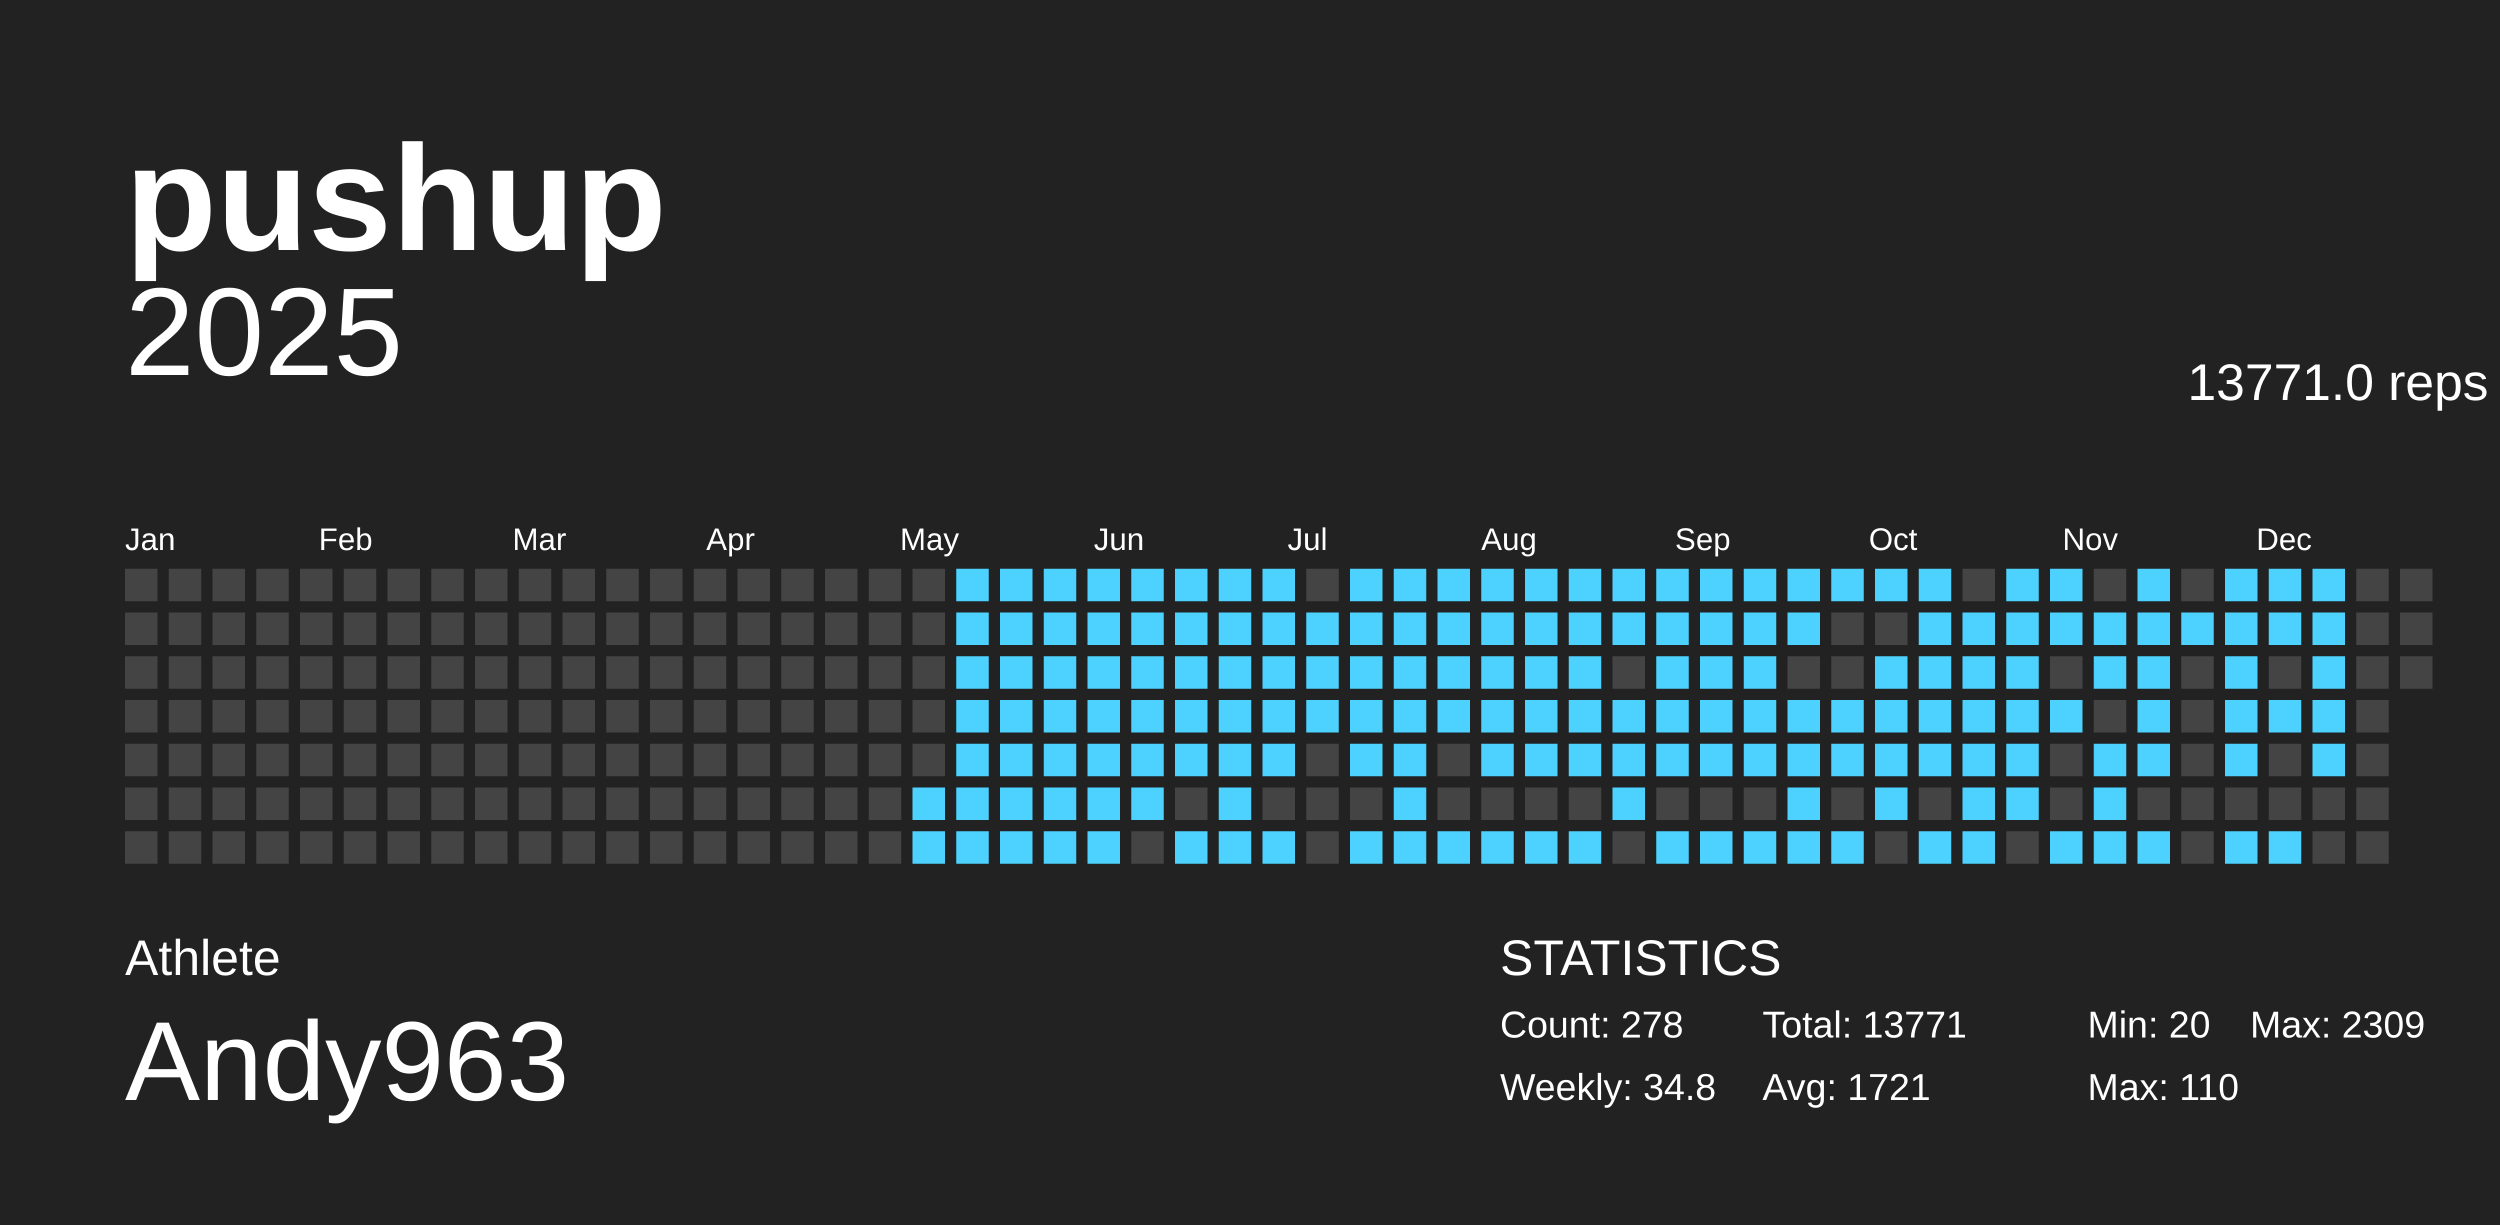
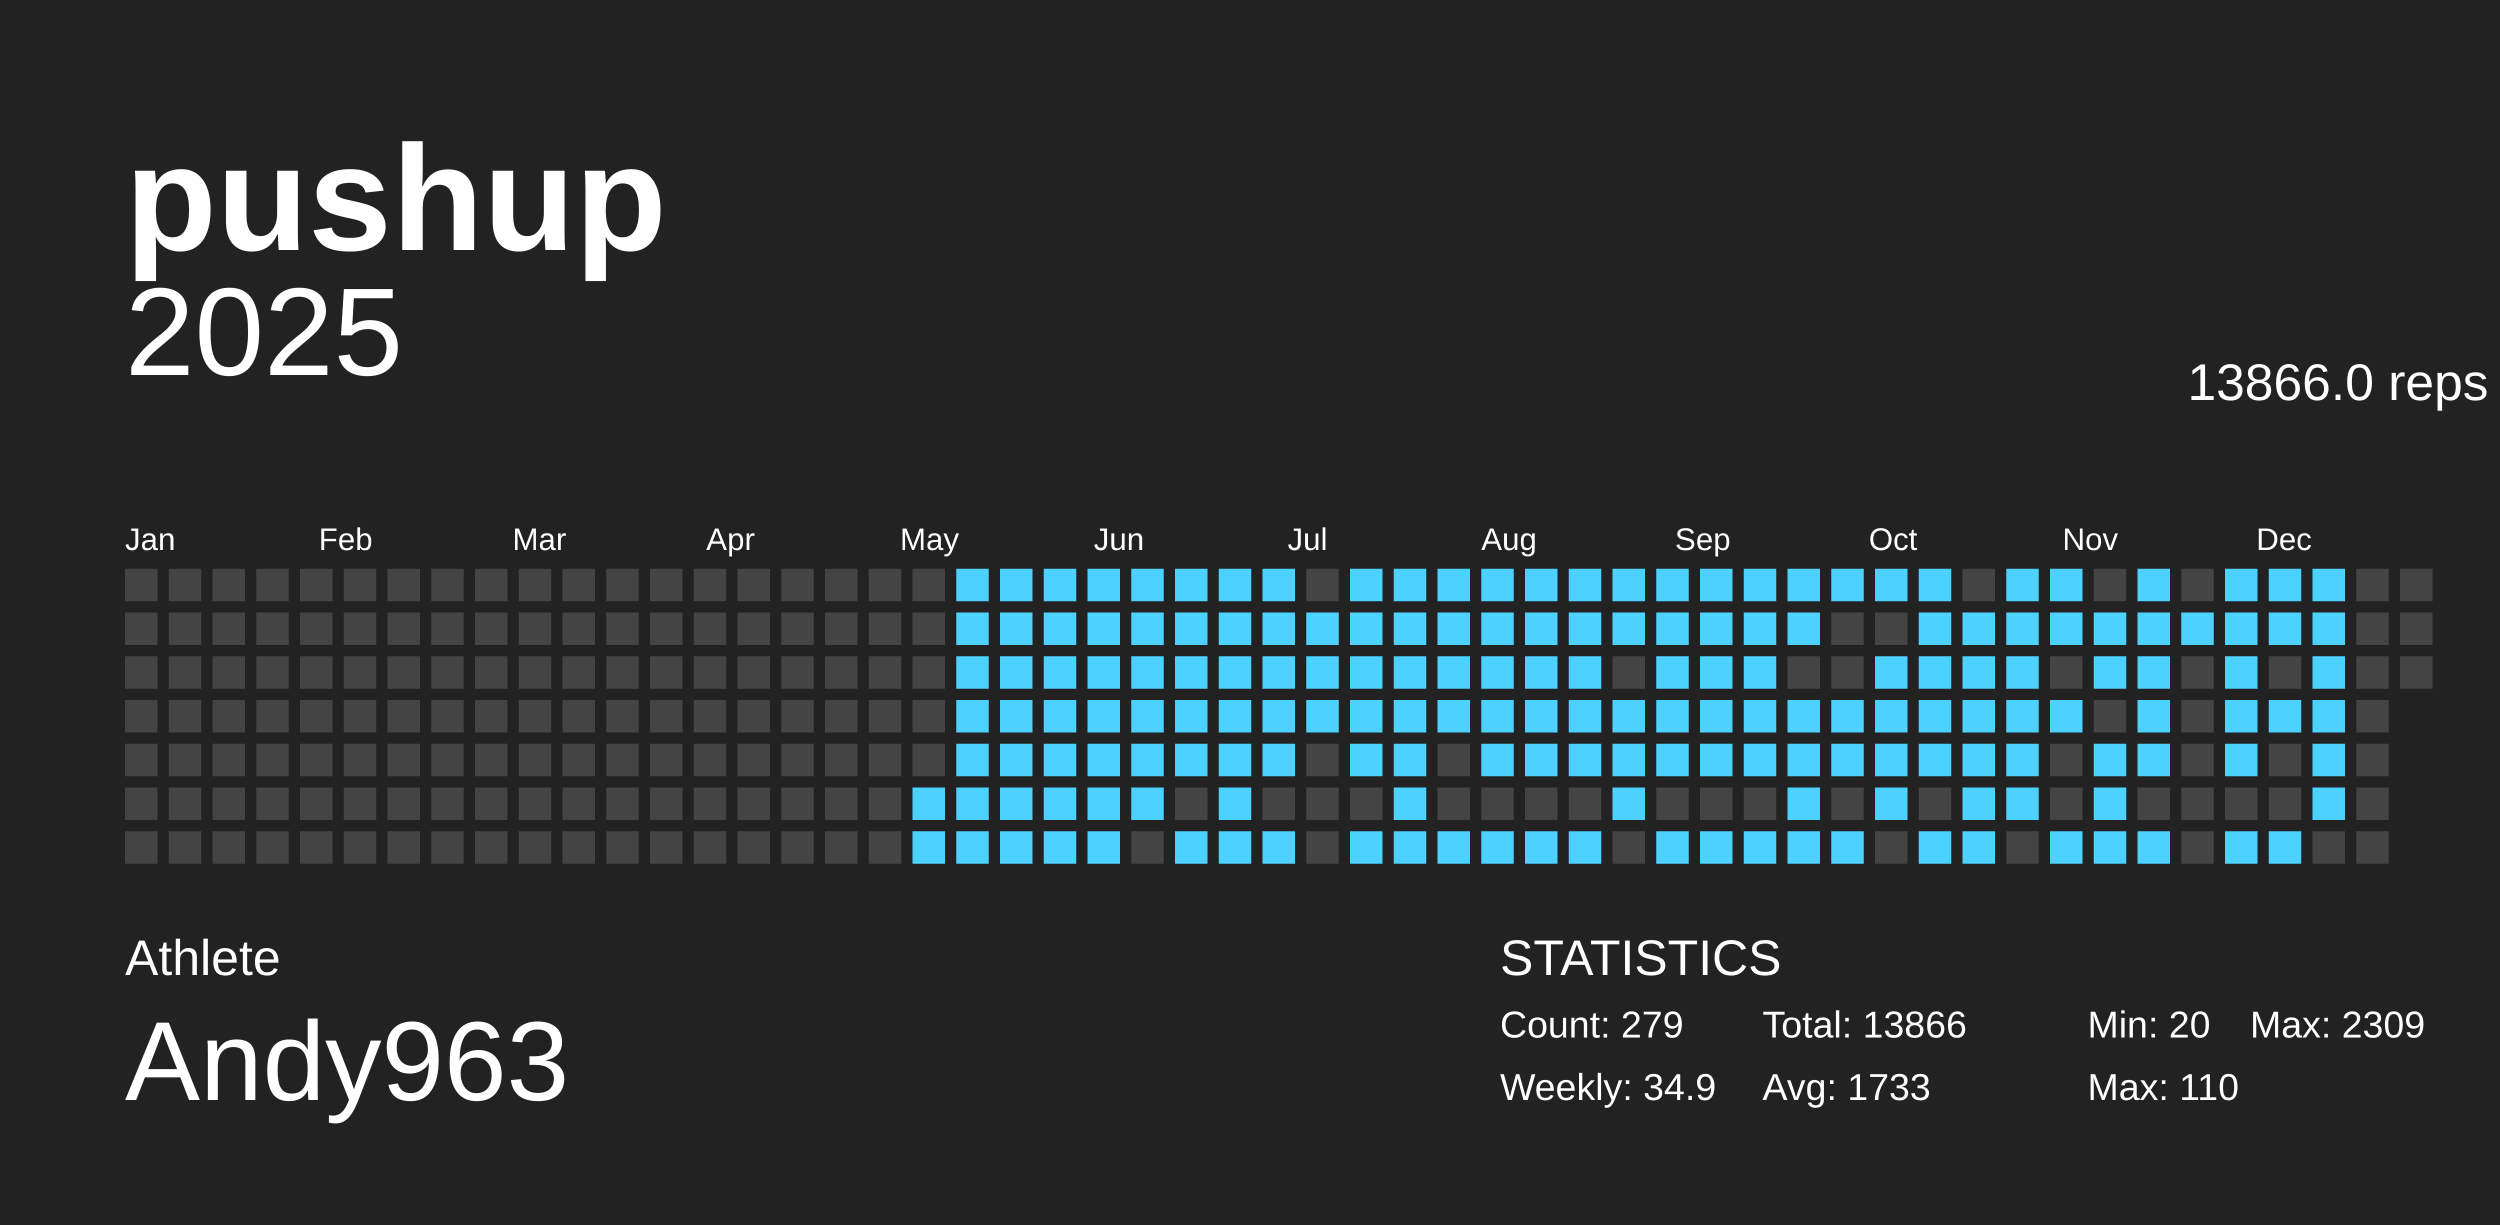
<svg xmlns="http://www.w3.org/2000/svg" baseProfile="full" height="98mm" version="1.1" viewBox="0,0,200,98" width="200mm">
  <defs />
  <g>
    <rect fill="#222222" height="98" width="200" x="0" y="0" />
    <g id="year2025">
      <text alignment-baseline="hanging" fill="#FFFFFF" style="font-size:10.0px; font-family:Arial;" x="10" y="30">2025</text>
-       <text alignment-baseline="hanging" fill="#FFFFFF" style="font-size:4.125px; font-family:Arial;" x="175" y="32">13771.0 reps</text>
+       <text alignment-baseline="hanging" fill="#FFFFFF" style="font-size:4.125px; font-family:Arial;" x="175" y="32">13866.0 reps</text>
      <text fill="#FFFFFF" style="font-size:2.5px; font-family:Arial" x="10.0" y="44">Jan</text>
      <text fill="#FFFFFF" style="font-size:2.5px; font-family:Arial" x="25.5" y="44">Feb</text>
      <text fill="#FFFFFF" style="font-size:2.5px; font-family:Arial" x="41.0" y="44">Mar</text>
      <text fill="#FFFFFF" style="font-size:2.5px; font-family:Arial" x="56.5" y="44">Apr</text>
      <text fill="#FFFFFF" style="font-size:2.5px; font-family:Arial" x="72.0" y="44">May</text>
      <text fill="#FFFFFF" style="font-size:2.5px; font-family:Arial" x="87.5" y="44">Jun</text>
      <text fill="#FFFFFF" style="font-size:2.5px; font-family:Arial" x="103.0" y="44">Jul</text>
      <text fill="#FFFFFF" style="font-size:2.5px; font-family:Arial" x="118.5" y="44">Aug</text>
      <text fill="#FFFFFF" style="font-size:2.5px; font-family:Arial" x="134.0" y="44">Sep</text>
      <text fill="#FFFFFF" style="font-size:2.5px; font-family:Arial" x="149.5" y="44">Oct</text>
      <text fill="#FFFFFF" style="font-size:2.5px; font-family:Arial" x="165.0" y="44">Nov</text>
      <text fill="#FFFFFF" style="font-size:2.5px; font-family:Arial" x="180.5" y="44">Dec</text>
      <rect fill="#444444" height="2.6" width="2.6" x="10.0" y="45.5" />
      <rect fill="#444444" height="2.6" width="2.6" x="10.0" y="49.0" />
      <rect fill="#444444" height="2.6" width="2.6" x="10.0" y="52.5" />
      <rect fill="#444444" height="2.6" width="2.6" x="10.0" y="56.0" />
      <rect fill="#444444" height="2.6" width="2.6" x="10.0" y="59.5" />
      <rect fill="#444444" height="2.6" width="2.6" x="10.0" y="63.0" />
      <rect fill="#444444" height="2.6" width="2.6" x="10.0" y="66.5" />
      <rect fill="#444444" height="2.6" width="2.6" x="13.5" y="45.5" />
      <rect fill="#444444" height="2.6" width="2.6" x="13.5" y="49.0" />
      <rect fill="#444444" height="2.6" width="2.6" x="13.5" y="52.5" />
      <rect fill="#444444" height="2.6" width="2.6" x="13.5" y="56.0" />
      <rect fill="#444444" height="2.6" width="2.6" x="13.5" y="59.5" />
      <rect fill="#444444" height="2.6" width="2.6" x="13.5" y="63.0" />
      <rect fill="#444444" height="2.6" width="2.6" x="13.5" y="66.5" />
      <rect fill="#444444" height="2.6" width="2.6" x="17.0" y="45.5" />
      <rect fill="#444444" height="2.6" width="2.6" x="17.0" y="49.0" />
      <rect fill="#444444" height="2.6" width="2.6" x="17.0" y="52.5" />
      <rect fill="#444444" height="2.6" width="2.6" x="17.0" y="56.0" />
      <rect fill="#444444" height="2.6" width="2.6" x="17.0" y="59.5" />
      <rect fill="#444444" height="2.6" width="2.6" x="17.0" y="63.0" />
      <rect fill="#444444" height="2.6" width="2.6" x="17.0" y="66.5" />
      <rect fill="#444444" height="2.6" width="2.6" x="20.5" y="45.5" />
      <rect fill="#444444" height="2.6" width="2.6" x="20.5" y="49.0" />
      <rect fill="#444444" height="2.6" width="2.6" x="20.5" y="52.5" />
      <rect fill="#444444" height="2.6" width="2.6" x="20.5" y="56.0" />
      <rect fill="#444444" height="2.6" width="2.6" x="20.5" y="59.5" />
      <rect fill="#444444" height="2.6" width="2.6" x="20.5" y="63.0" />
      <rect fill="#444444" height="2.6" width="2.6" x="20.5" y="66.5" />
      <rect fill="#444444" height="2.6" width="2.6" x="24.0" y="45.5" />
      <rect fill="#444444" height="2.6" width="2.6" x="24.0" y="49.0" />
      <rect fill="#444444" height="2.6" width="2.6" x="24.0" y="52.5" />
      <rect fill="#444444" height="2.6" width="2.6" x="24.0" y="56.0" />
      <rect fill="#444444" height="2.6" width="2.6" x="24.0" y="59.5" />
      <rect fill="#444444" height="2.6" width="2.6" x="24.0" y="63.0" />
      <rect fill="#444444" height="2.6" width="2.6" x="24.0" y="66.5" />
      <rect fill="#444444" height="2.6" width="2.6" x="27.5" y="45.5" />
      <rect fill="#444444" height="2.6" width="2.6" x="27.5" y="49.0" />
      <rect fill="#444444" height="2.6" width="2.6" x="27.5" y="52.5" />
      <rect fill="#444444" height="2.6" width="2.6" x="27.5" y="56.0" />
      <rect fill="#444444" height="2.6" width="2.6" x="27.5" y="59.5" />
      <rect fill="#444444" height="2.6" width="2.6" x="27.5" y="63.0" />
      <rect fill="#444444" height="2.6" width="2.6" x="27.5" y="66.5" />
      <rect fill="#444444" height="2.6" width="2.6" x="31.0" y="45.5" />
      <rect fill="#444444" height="2.6" width="2.6" x="31.0" y="49.0" />
      <rect fill="#444444" height="2.6" width="2.6" x="31.0" y="52.5" />
      <rect fill="#444444" height="2.6" width="2.6" x="31.0" y="56.0" />
      <rect fill="#444444" height="2.6" width="2.6" x="31.0" y="59.5" />
      <rect fill="#444444" height="2.6" width="2.6" x="31.0" y="63.0" />
      <rect fill="#444444" height="2.6" width="2.6" x="31.0" y="66.5" />
      <rect fill="#444444" height="2.6" width="2.6" x="34.5" y="45.5" />
      <rect fill="#444444" height="2.6" width="2.6" x="34.5" y="49.0" />
      <rect fill="#444444" height="2.6" width="2.6" x="34.5" y="52.5" />
      <rect fill="#444444" height="2.6" width="2.6" x="34.5" y="56.0" />
      <rect fill="#444444" height="2.6" width="2.6" x="34.5" y="59.5" />
      <rect fill="#444444" height="2.6" width="2.6" x="34.5" y="63.0" />
      <rect fill="#444444" height="2.6" width="2.6" x="34.5" y="66.5" />
      <rect fill="#444444" height="2.6" width="2.6" x="38.0" y="45.5" />
      <rect fill="#444444" height="2.6" width="2.6" x="38.0" y="49.0" />
      <rect fill="#444444" height="2.6" width="2.6" x="38.0" y="52.5" />
      <rect fill="#444444" height="2.6" width="2.6" x="38.0" y="56.0" />
      <rect fill="#444444" height="2.6" width="2.6" x="38.0" y="59.5" />
      <rect fill="#444444" height="2.6" width="2.6" x="38.0" y="63.0" />
      <rect fill="#444444" height="2.6" width="2.6" x="38.0" y="66.5" />
      <rect fill="#444444" height="2.6" width="2.6" x="41.5" y="45.5" />
      <rect fill="#444444" height="2.6" width="2.6" x="41.5" y="49.0" />
      <rect fill="#444444" height="2.6" width="2.6" x="41.5" y="52.5" />
      <rect fill="#444444" height="2.6" width="2.6" x="41.5" y="56.0" />
      <rect fill="#444444" height="2.6" width="2.6" x="41.5" y="59.5" />
      <rect fill="#444444" height="2.6" width="2.6" x="41.5" y="63.0" />
      <rect fill="#444444" height="2.6" width="2.6" x="41.5" y="66.5" />
      <rect fill="#444444" height="2.6" width="2.6" x="45.0" y="45.5" />
      <rect fill="#444444" height="2.6" width="2.6" x="45.0" y="49.0" />
      <rect fill="#444444" height="2.6" width="2.6" x="45.0" y="52.5" />
      <rect fill="#444444" height="2.6" width="2.6" x="45.0" y="56.0" />
      <rect fill="#444444" height="2.6" width="2.6" x="45.0" y="59.5" />
      <rect fill="#444444" height="2.6" width="2.6" x="45.0" y="63.0" />
      <rect fill="#444444" height="2.6" width="2.6" x="45.0" y="66.5" />
      <rect fill="#444444" height="2.6" width="2.6" x="48.5" y="45.5" />
      <rect fill="#444444" height="2.6" width="2.6" x="48.5" y="49.0" />
      <rect fill="#444444" height="2.6" width="2.6" x="48.5" y="52.5" />
      <rect fill="#444444" height="2.6" width="2.6" x="48.5" y="56.0" />
      <rect fill="#444444" height="2.6" width="2.6" x="48.5" y="59.5" />
      <rect fill="#444444" height="2.6" width="2.6" x="48.5" y="63.0" />
      <rect fill="#444444" height="2.6" width="2.6" x="48.5" y="66.5" />
      <rect fill="#444444" height="2.6" width="2.6" x="52.0" y="45.5" />
      <rect fill="#444444" height="2.6" width="2.6" x="52.0" y="49.0" />
      <rect fill="#444444" height="2.6" width="2.6" x="52.0" y="52.5" />
      <rect fill="#444444" height="2.6" width="2.6" x="52.0" y="56.0" />
      <rect fill="#444444" height="2.6" width="2.6" x="52.0" y="59.5" />
      <rect fill="#444444" height="2.6" width="2.6" x="52.0" y="63.0" />
      <rect fill="#444444" height="2.6" width="2.6" x="52.0" y="66.5" />
      <rect fill="#444444" height="2.6" width="2.6" x="55.5" y="45.5" />
      <rect fill="#444444" height="2.6" width="2.6" x="55.5" y="49.0" />
      <rect fill="#444444" height="2.6" width="2.6" x="55.5" y="52.5" />
      <rect fill="#444444" height="2.6" width="2.6" x="55.5" y="56.0" />
      <rect fill="#444444" height="2.6" width="2.6" x="55.5" y="59.5" />
      <rect fill="#444444" height="2.6" width="2.6" x="55.5" y="63.0" />
      <rect fill="#444444" height="2.6" width="2.6" x="55.5" y="66.5" />
      <rect fill="#444444" height="2.6" width="2.6" x="59.0" y="45.5" />
      <rect fill="#444444" height="2.6" width="2.6" x="59.0" y="49.0" />
      <rect fill="#444444" height="2.6" width="2.6" x="59.0" y="52.5" />
      <rect fill="#444444" height="2.6" width="2.6" x="59.0" y="56.0" />
      <rect fill="#444444" height="2.6" width="2.6" x="59.0" y="59.5" />
      <rect fill="#444444" height="2.6" width="2.6" x="59.0" y="63.0" />
      <rect fill="#444444" height="2.6" width="2.6" x="59.0" y="66.5" />
      <rect fill="#444444" height="2.6" width="2.6" x="62.5" y="45.5" />
      <rect fill="#444444" height="2.6" width="2.6" x="62.5" y="49.0" />
      <rect fill="#444444" height="2.6" width="2.6" x="62.5" y="52.5" />
      <rect fill="#444444" height="2.6" width="2.6" x="62.5" y="56.0" />
      <rect fill="#444444" height="2.6" width="2.6" x="62.5" y="59.5" />
      <rect fill="#444444" height="2.6" width="2.6" x="62.5" y="63.0" />
      <rect fill="#444444" height="2.6" width="2.6" x="62.5" y="66.5" />
      <rect fill="#444444" height="2.6" width="2.6" x="66.0" y="45.5" />
      <rect fill="#444444" height="2.6" width="2.6" x="66.0" y="49.0" />
      <rect fill="#444444" height="2.6" width="2.6" x="66.0" y="52.5" />
      <rect fill="#444444" height="2.6" width="2.6" x="66.0" y="56.0" />
      <rect fill="#444444" height="2.6" width="2.6" x="66.0" y="59.5" />
      <rect fill="#444444" height="2.6" width="2.6" x="66.0" y="63.0" />
      <rect fill="#444444" height="2.6" width="2.6" x="66.0" y="66.5" />
      <rect fill="#444444" height="2.6" width="2.6" x="69.5" y="45.5" />
      <rect fill="#444444" height="2.6" width="2.6" x="69.5" y="49.0" />
      <rect fill="#444444" height="2.6" width="2.6" x="69.5" y="52.5" />
      <rect fill="#444444" height="2.6" width="2.6" x="69.5" y="56.0" />
      <rect fill="#444444" height="2.6" width="2.6" x="69.5" y="59.5" />
      <rect fill="#444444" height="2.6" width="2.6" x="69.5" y="63.0" />
      <rect fill="#444444" height="2.6" width="2.6" x="69.5" y="66.5" />
      <rect fill="#444444" height="2.6" width="2.6" x="73.0" y="45.5" />
      <rect fill="#444444" height="2.6" width="2.6" x="73.0" y="49.0" />
      <rect fill="#444444" height="2.6" width="2.6" x="73.0" y="52.5" />
      <rect fill="#444444" height="2.6" width="2.6" x="73.0" y="56.0" />
      <rect fill="#444444" height="2.6" width="2.6" x="73.0" y="59.5" />
      <rect fill="#4dd2ff" height="2.6" width="2.6" x="73.0" y="63.0" />
      <rect fill="#4dd2ff" height="2.6" width="2.6" x="73.0" y="66.5" />
      <rect fill="#4dd2ff" height="2.6" width="2.6" x="76.5" y="45.5" />
      <rect fill="#4dd2ff" height="2.6" width="2.6" x="76.5" y="49.0" />
      <rect fill="#4dd2ff" height="2.6" width="2.6" x="76.5" y="52.5" />
      <rect fill="#4dd2ff" height="2.6" width="2.6" x="76.5" y="56.0" />
      <rect fill="#4dd2ff" height="2.6" width="2.6" x="76.5" y="59.5" />
      <rect fill="#4dd2ff" height="2.6" width="2.6" x="76.5" y="63.0" />
      <rect fill="#4dd2ff" height="2.6" width="2.6" x="76.5" y="66.5" />
      <rect fill="#4dd2ff" height="2.6" width="2.6" x="80.0" y="45.5" />
      <rect fill="#4dd2ff" height="2.6" width="2.6" x="80.0" y="49.0" />
      <rect fill="#4dd2ff" height="2.6" width="2.6" x="80.0" y="52.5" />
      <rect fill="#4dd2ff" height="2.6" width="2.6" x="80.0" y="56.0" />
      <rect fill="#4dd2ff" height="2.6" width="2.6" x="80.0" y="59.5" />
      <rect fill="#4dd2ff" height="2.6" width="2.6" x="80.0" y="63.0" />
      <rect fill="#4dd2ff" height="2.6" width="2.6" x="80.0" y="66.5" />
      <rect fill="#4dd2ff" height="2.6" width="2.6" x="83.5" y="45.5" />
      <rect fill="#4dd2ff" height="2.6" width="2.6" x="83.5" y="49.0" />
      <rect fill="#4dd2ff" height="2.6" width="2.6" x="83.5" y="52.5" />
      <rect fill="#4dd2ff" height="2.6" width="2.6" x="83.5" y="56.0" />
      <rect fill="#4dd2ff" height="2.6" width="2.6" x="83.5" y="59.5" />
      <rect fill="#4dd2ff" height="2.6" width="2.6" x="83.5" y="63.0" />
      <rect fill="#4dd2ff" height="2.6" width="2.6" x="83.5" y="66.5" />
      <rect fill="#4dd2ff" height="2.6" width="2.6" x="87.0" y="45.5" />
      <rect fill="#4dd2ff" height="2.6" width="2.6" x="87.0" y="49.0" />
      <rect fill="#4dd2ff" height="2.6" width="2.6" x="87.0" y="52.5" />
      <rect fill="#4dd2ff" height="2.6" width="2.6" x="87.0" y="56.0" />
      <rect fill="#4dd2ff" height="2.6" width="2.6" x="87.0" y="59.5" />
      <rect fill="#4dd2ff" height="2.6" width="2.6" x="87.0" y="63.0" />
      <rect fill="#4dd2ff" height="2.6" width="2.6" x="87.0" y="66.5" />
      <rect fill="#4dd2ff" height="2.6" width="2.6" x="90.5" y="45.5" />
      <rect fill="#4dd2ff" height="2.6" width="2.6" x="90.5" y="49.0" />
      <rect fill="#4dd2ff" height="2.6" width="2.6" x="90.5" y="52.5" />
      <rect fill="#4dd2ff" height="2.6" width="2.6" x="90.5" y="56.0" />
      <rect fill="#4dd2ff" height="2.6" width="2.6" x="90.5" y="59.5" />
      <rect fill="#4dd2ff" height="2.6" width="2.6" x="90.5" y="63.0" />
      <rect fill="#444444" height="2.6" width="2.6" x="90.5" y="66.5" />
      <rect fill="#4dd2ff" height="2.6" width="2.6" x="94.0" y="45.5" />
      <rect fill="#4dd2ff" height="2.6" width="2.6" x="94.0" y="49.0" />
      <rect fill="#4dd2ff" height="2.6" width="2.6" x="94.0" y="52.5" />
      <rect fill="#4dd2ff" height="2.6" width="2.6" x="94.0" y="56.0" />
      <rect fill="#4dd2ff" height="2.6" width="2.6" x="94.0" y="59.5" />
      <rect fill="#444444" height="2.6" width="2.6" x="94.0" y="63.0" />
      <rect fill="#4dd2ff" height="2.6" width="2.6" x="94.0" y="66.5" />
      <rect fill="#4dd2ff" height="2.6" width="2.6" x="97.5" y="45.5" />
      <rect fill="#4dd2ff" height="2.6" width="2.6" x="97.5" y="49.0" />
      <rect fill="#4dd2ff" height="2.6" width="2.6" x="97.5" y="52.5" />
      <rect fill="#4dd2ff" height="2.6" width="2.6" x="97.5" y="56.0" />
      <rect fill="#4dd2ff" height="2.6" width="2.6" x="97.5" y="59.5" />
      <rect fill="#4dd2ff" height="2.6" width="2.6" x="97.5" y="63.0" />
      <rect fill="#4dd2ff" height="2.6" width="2.6" x="97.5" y="66.5" />
      <rect fill="#4dd2ff" height="2.6" width="2.6" x="101.0" y="45.5" />
      <rect fill="#4dd2ff" height="2.6" width="2.6" x="101.0" y="49.0" />
      <rect fill="#4dd2ff" height="2.6" width="2.6" x="101.0" y="52.5" />
      <rect fill="#4dd2ff" height="2.6" width="2.6" x="101.0" y="56.0" />
      <rect fill="#4dd2ff" height="2.6" width="2.6" x="101.0" y="59.5" />
      <rect fill="#444444" height="2.6" width="2.6" x="101.0" y="63.0" />
      <rect fill="#4dd2ff" height="2.6" width="2.6" x="101.0" y="66.5" />
      <rect fill="#444444" height="2.6" width="2.6" x="104.5" y="45.5" />
      <rect fill="#4dd2ff" height="2.6" width="2.6" x="104.5" y="49.0" />
      <rect fill="#4dd2ff" height="2.6" width="2.6" x="104.5" y="52.5" />
      <rect fill="#4dd2ff" height="2.6" width="2.6" x="104.5" y="56.0" />
      <rect fill="#444444" height="2.6" width="2.6" x="104.5" y="59.5" />
      <rect fill="#444444" height="2.6" width="2.6" x="104.5" y="63.0" />
      <rect fill="#444444" height="2.6" width="2.6" x="104.5" y="66.5" />
      <rect fill="#4dd2ff" height="2.6" width="2.6" x="108.0" y="45.5" />
      <rect fill="#4dd2ff" height="2.6" width="2.6" x="108.0" y="49.0" />
      <rect fill="#4dd2ff" height="2.6" width="2.6" x="108.0" y="52.5" />
      <rect fill="#4dd2ff" height="2.6" width="2.6" x="108.0" y="56.0" />
      <rect fill="#4dd2ff" height="2.6" width="2.6" x="108.0" y="59.5" />
      <rect fill="#444444" height="2.6" width="2.6" x="108.0" y="63.0" />
      <rect fill="#4dd2ff" height="2.6" width="2.6" x="108.0" y="66.5" />
      <rect fill="#4dd2ff" height="2.6" width="2.6" x="111.5" y="45.5" />
      <rect fill="#4dd2ff" height="2.6" width="2.6" x="111.5" y="49.0" />
      <rect fill="#4dd2ff" height="2.6" width="2.6" x="111.5" y="52.5" />
      <rect fill="#4dd2ff" height="2.6" width="2.6" x="111.5" y="56.0" />
      <rect fill="#4dd2ff" height="2.6" width="2.6" x="111.5" y="59.5" />
      <rect fill="#4dd2ff" height="2.6" width="2.6" x="111.5" y="63.0" />
      <rect fill="#4dd2ff" height="2.6" width="2.6" x="111.5" y="66.5" />
      <rect fill="#4dd2ff" height="2.6" width="2.6" x="115.0" y="45.5" />
      <rect fill="#4dd2ff" height="2.6" width="2.6" x="115.0" y="49.0" />
      <rect fill="#4dd2ff" height="2.6" width="2.6" x="115.0" y="52.5" />
      <rect fill="#4dd2ff" height="2.6" width="2.6" x="115.0" y="56.0" />
      <rect fill="#444444" height="2.6" width="2.6" x="115.0" y="59.5" />
      <rect fill="#444444" height="2.6" width="2.6" x="115.0" y="63.0" />
      <rect fill="#4dd2ff" height="2.6" width="2.6" x="115.0" y="66.5" />
      <rect fill="#4dd2ff" height="2.6" width="2.6" x="118.5" y="45.5" />
      <rect fill="#4dd2ff" height="2.6" width="2.6" x="118.5" y="49.0" />
      <rect fill="#4dd2ff" height="2.6" width="2.6" x="118.5" y="52.5" />
      <rect fill="#4dd2ff" height="2.6" width="2.6" x="118.5" y="56.0" />
      <rect fill="#4dd2ff" height="2.6" width="2.6" x="118.5" y="59.5" />
      <rect fill="#444444" height="2.6" width="2.6" x="118.5" y="63.0" />
      <rect fill="#4dd2ff" height="2.6" width="2.6" x="118.5" y="66.5" />
      <rect fill="#4dd2ff" height="2.6" width="2.6" x="122.0" y="45.5" />
      <rect fill="#4dd2ff" height="2.6" width="2.6" x="122.0" y="49.0" />
      <rect fill="#4dd2ff" height="2.6" width="2.6" x="122.0" y="52.5" />
      <rect fill="#4dd2ff" height="2.6" width="2.6" x="122.0" y="56.0" />
      <rect fill="#4dd2ff" height="2.6" width="2.6" x="122.0" y="59.5" />
      <rect fill="#444444" height="2.6" width="2.6" x="122.0" y="63.0" />
      <rect fill="#4dd2ff" height="2.6" width="2.6" x="122.0" y="66.5" />
      <rect fill="#4dd2ff" height="2.6" width="2.6" x="125.5" y="45.5" />
      <rect fill="#4dd2ff" height="2.6" width="2.6" x="125.5" y="49.0" />
      <rect fill="#4dd2ff" height="2.6" width="2.6" x="125.5" y="52.5" />
      <rect fill="#4dd2ff" height="2.6" width="2.6" x="125.5" y="56.0" />
      <rect fill="#4dd2ff" height="2.6" width="2.6" x="125.5" y="59.5" />
      <rect fill="#444444" height="2.6" width="2.6" x="125.5" y="63.0" />
      <rect fill="#4dd2ff" height="2.6" width="2.6" x="125.5" y="66.5" />
      <rect fill="#4dd2ff" height="2.6" width="2.6" x="129.0" y="45.5" />
      <rect fill="#4dd2ff" height="2.6" width="2.6" x="129.0" y="49.0" />
      <rect fill="#444444" height="2.6" width="2.6" x="129.0" y="52.5" />
      <rect fill="#4dd2ff" height="2.6" width="2.6" x="129.0" y="56.0" />
      <rect fill="#4dd2ff" height="2.6" width="2.6" x="129.0" y="59.5" />
      <rect fill="#4dd2ff" height="2.6" width="2.6" x="129.0" y="63.0" />
      <rect fill="#444444" height="2.6" width="2.6" x="129.0" y="66.5" />
      <rect fill="#4dd2ff" height="2.6" width="2.6" x="132.5" y="45.5" />
      <rect fill="#4dd2ff" height="2.6" width="2.6" x="132.5" y="49.0" />
      <rect fill="#4dd2ff" height="2.6" width="2.6" x="132.5" y="52.5" />
      <rect fill="#4dd2ff" height="2.6" width="2.6" x="132.5" y="56.0" />
      <rect fill="#4dd2ff" height="2.6" width="2.6" x="132.5" y="59.5" />
      <rect fill="#444444" height="2.6" width="2.6" x="132.5" y="63.0" />
      <rect fill="#4dd2ff" height="2.6" width="2.6" x="132.5" y="66.5" />
      <rect fill="#4dd2ff" height="2.6" width="2.6" x="136.0" y="45.5" />
      <rect fill="#4dd2ff" height="2.6" width="2.6" x="136.0" y="49.0" />
      <rect fill="#4dd2ff" height="2.6" width="2.6" x="136.0" y="52.5" />
      <rect fill="#4dd2ff" height="2.6" width="2.6" x="136.0" y="56.0" />
      <rect fill="#4dd2ff" height="2.6" width="2.6" x="136.0" y="59.5" />
      <rect fill="#444444" height="2.6" width="2.6" x="136.0" y="63.0" />
      <rect fill="#4dd2ff" height="2.6" width="2.6" x="136.0" y="66.5" />
      <rect fill="#4dd2ff" height="2.6" width="2.6" x="139.5" y="45.5" />
      <rect fill="#4dd2ff" height="2.6" width="2.6" x="139.5" y="49.0" />
      <rect fill="#4dd2ff" height="2.6" width="2.6" x="139.5" y="52.5" />
      <rect fill="#4dd2ff" height="2.6" width="2.6" x="139.5" y="56.0" />
      <rect fill="#4dd2ff" height="2.6" width="2.6" x="139.5" y="59.5" />
      <rect fill="#444444" height="2.6" width="2.6" x="139.5" y="63.0" />
      <rect fill="#4dd2ff" height="2.6" width="2.6" x="139.5" y="66.5" />
      <rect fill="#4dd2ff" height="2.6" width="2.6" x="143.0" y="45.5" />
      <rect fill="#4dd2ff" height="2.6" width="2.6" x="143.0" y="49.0" />
      <rect fill="#444444" height="2.6" width="2.6" x="143.0" y="52.5" />
      <rect fill="#4dd2ff" height="2.6" width="2.6" x="143.0" y="56.0" />
      <rect fill="#4dd2ff" height="2.6" width="2.6" x="143.0" y="59.5" />
      <rect fill="#4dd2ff" height="2.6" width="2.6" x="143.0" y="63.0" />
      <rect fill="#4dd2ff" height="2.6" width="2.6" x="143.0" y="66.5" />
      <rect fill="#4dd2ff" height="2.6" width="2.6" x="146.5" y="45.5" />
      <rect fill="#444444" height="2.6" width="2.6" x="146.5" y="49.0" />
      <rect fill="#444444" height="2.6" width="2.6" x="146.5" y="52.5" />
      <rect fill="#4dd2ff" height="2.6" width="2.6" x="146.5" y="56.0" />
      <rect fill="#4dd2ff" height="2.6" width="2.6" x="146.5" y="59.5" />
      <rect fill="#444444" height="2.6" width="2.6" x="146.5" y="63.0" />
      <rect fill="#4dd2ff" height="2.6" width="2.6" x="146.5" y="66.5" />
      <rect fill="#4dd2ff" height="2.6" width="2.6" x="150.0" y="45.5" />
      <rect fill="#444444" height="2.6" width="2.6" x="150.0" y="49.0" />
      <rect fill="#4dd2ff" height="2.6" width="2.6" x="150.0" y="52.5" />
      <rect fill="#4dd2ff" height="2.6" width="2.6" x="150.0" y="56.0" />
      <rect fill="#4dd2ff" height="2.6" width="2.6" x="150.0" y="59.5" />
      <rect fill="#4dd2ff" height="2.6" width="2.6" x="150.0" y="63.0" />
      <rect fill="#444444" height="2.6" width="2.6" x="150.0" y="66.5" />
      <rect fill="#4dd2ff" height="2.6" width="2.6" x="153.5" y="45.5" />
      <rect fill="#4dd2ff" height="2.6" width="2.6" x="153.5" y="49.0" />
      <rect fill="#4dd2ff" height="2.6" width="2.6" x="153.5" y="52.5" />
      <rect fill="#4dd2ff" height="2.6" width="2.6" x="153.5" y="56.0" />
      <rect fill="#4dd2ff" height="2.6" width="2.6" x="153.5" y="59.5" />
      <rect fill="#444444" height="2.6" width="2.6" x="153.5" y="63.0" />
      <rect fill="#4dd2ff" height="2.6" width="2.6" x="153.5" y="66.5" />
      <rect fill="#444444" height="2.6" width="2.6" x="157.0" y="45.5" />
      <rect fill="#4dd2ff" height="2.6" width="2.6" x="157.0" y="49.0" />
      <rect fill="#4dd2ff" height="2.6" width="2.6" x="157.0" y="52.5" />
      <rect fill="#4dd2ff" height="2.6" width="2.6" x="157.0" y="56.0" />
      <rect fill="#4dd2ff" height="2.6" width="2.6" x="157.0" y="59.5" />
      <rect fill="#4dd2ff" height="2.6" width="2.6" x="157.0" y="63.0" />
      <rect fill="#4dd2ff" height="2.6" width="2.6" x="157.0" y="66.5" />
      <rect fill="#4dd2ff" height="2.6" width="2.6" x="160.5" y="45.5" />
      <rect fill="#4dd2ff" height="2.6" width="2.6" x="160.5" y="49.0" />
      <rect fill="#4dd2ff" height="2.6" width="2.6" x="160.5" y="52.5" />
      <rect fill="#4dd2ff" height="2.6" width="2.6" x="160.5" y="56.0" />
      <rect fill="#4dd2ff" height="2.6" width="2.6" x="160.5" y="59.5" />
      <rect fill="#4dd2ff" height="2.6" width="2.6" x="160.5" y="63.0" />
      <rect fill="#444444" height="2.6" width="2.6" x="160.5" y="66.5" />
      <rect fill="#4dd2ff" height="2.6" width="2.6" x="164.0" y="45.5" />
      <rect fill="#4dd2ff" height="2.6" width="2.6" x="164.0" y="49.0" />
      <rect fill="#444444" height="2.6" width="2.6" x="164.0" y="52.5" />
      <rect fill="#4dd2ff" height="2.6" width="2.6" x="164.0" y="56.0" />
      <rect fill="#444444" height="2.6" width="2.6" x="164.0" y="59.5" />
      <rect fill="#444444" height="2.6" width="2.6" x="164.0" y="63.0" />
      <rect fill="#4dd2ff" height="2.6" width="2.6" x="164.0" y="66.5" />
      <rect fill="#444444" height="2.6" width="2.6" x="167.5" y="45.5" />
      <rect fill="#4dd2ff" height="2.6" width="2.6" x="167.5" y="49.0" />
      <rect fill="#4dd2ff" height="2.6" width="2.6" x="167.5" y="52.5" />
      <rect fill="#444444" height="2.6" width="2.6" x="167.5" y="56.0" />
      <rect fill="#4dd2ff" height="2.6" width="2.6" x="167.5" y="59.5" />
      <rect fill="#4dd2ff" height="2.6" width="2.6" x="167.5" y="63.0" />
      <rect fill="#4dd2ff" height="2.6" width="2.6" x="167.5" y="66.5" />
      <rect fill="#4dd2ff" height="2.6" width="2.6" x="171.0" y="45.5" />
      <rect fill="#4dd2ff" height="2.6" width="2.6" x="171.0" y="49.0" />
      <rect fill="#4dd2ff" height="2.6" width="2.6" x="171.0" y="52.5" />
      <rect fill="#4dd2ff" height="2.6" width="2.6" x="171.0" y="56.0" />
      <rect fill="#4dd2ff" height="2.6" width="2.6" x="171.0" y="59.5" />
      <rect fill="#444444" height="2.6" width="2.6" x="171.0" y="63.0" />
      <rect fill="#4dd2ff" height="2.6" width="2.6" x="171.0" y="66.5" />
      <rect fill="#444444" height="2.6" width="2.6" x="174.5" y="45.5" />
      <rect fill="#4dd2ff" height="2.6" width="2.6" x="174.5" y="49.0" />
      <rect fill="#444444" height="2.6" width="2.6" x="174.5" y="52.5" />
      <rect fill="#444444" height="2.6" width="2.6" x="174.5" y="56.0" />
      <rect fill="#444444" height="2.6" width="2.6" x="174.5" y="59.5" />
      <rect fill="#444444" height="2.6" width="2.6" x="174.5" y="63.0" />
      <rect fill="#444444" height="2.6" width="2.6" x="174.5" y="66.5" />
      <rect fill="#4dd2ff" height="2.6" width="2.6" x="178.0" y="45.5" />
      <rect fill="#4dd2ff" height="2.6" width="2.6" x="178.0" y="49.0" />
      <rect fill="#4dd2ff" height="2.6" width="2.6" x="178.0" y="52.5" />
      <rect fill="#4dd2ff" height="2.6" width="2.6" x="178.0" y="56.0" />
      <rect fill="#4dd2ff" height="2.6" width="2.6" x="178.0" y="59.5" />
      <rect fill="#444444" height="2.6" width="2.6" x="178.0" y="63.0" />
      <rect fill="#4dd2ff" height="2.6" width="2.6" x="178.0" y="66.5" />
      <rect fill="#4dd2ff" height="2.6" width="2.6" x="181.5" y="45.5" />
      <rect fill="#4dd2ff" height="2.6" width="2.6" x="181.5" y="49.0" />
      <rect fill="#444444" height="2.6" width="2.6" x="181.5" y="52.5" />
      <rect fill="#4dd2ff" height="2.6" width="2.6" x="181.5" y="56.0" />
      <rect fill="#444444" height="2.6" width="2.6" x="181.5" y="59.5" />
      <rect fill="#444444" height="2.6" width="2.6" x="181.5" y="63.0" />
      <rect fill="#4dd2ff" height="2.6" width="2.6" x="181.5" y="66.5" />
      <rect fill="#4dd2ff" height="2.6" width="2.6" x="185.0" y="45.5" />
      <rect fill="#4dd2ff" height="2.6" width="2.6" x="185.0" y="49.0" />
      <rect fill="#4dd2ff" height="2.6" width="2.6" x="185.0" y="52.5" />
      <rect fill="#4dd2ff" height="2.6" width="2.6" x="185.0" y="56.0" />
      <rect fill="#4dd2ff" height="2.6" width="2.6" x="185.0" y="59.5" />
-       <rect fill="#444444" height="2.6" width="2.6" x="185.0" y="63.0" />
+       <rect fill="#4dd2ff" height="2.6" width="2.6" x="185.0" y="63.0" />
      <rect fill="#444444" height="2.6" width="2.6" x="185.0" y="66.5" />
      <rect fill="#444444" height="2.6" width="2.6" x="188.5" y="45.5" />
      <rect fill="#444444" height="2.6" width="2.6" x="188.5" y="49.0" />
      <rect fill="#444444" height="2.6" width="2.6" x="188.5" y="52.5" />
      <rect fill="#444444" height="2.6" width="2.6" x="188.5" y="56.0" />
      <rect fill="#444444" height="2.6" width="2.6" x="188.5" y="59.5" />
      <rect fill="#444444" height="2.6" width="2.6" x="188.5" y="63.0" />
      <rect fill="#444444" height="2.6" width="2.6" x="188.5" y="66.5" />
      <rect fill="#444444" height="2.6" width="2.6" x="192.0" y="45.5" />
      <rect fill="#444444" height="2.6" width="2.6" x="192.0" y="49.0" />
      <rect fill="#444444" height="2.6" width="2.6" x="192.0" y="52.5" />
    </g>
  </g>
  <text fill="#FFFFFF" style="font-size:12px; font-family:Arial; font-weight:bold;" x="10" y="20">pushup</text>
  <text fill="#FFFFFF" style="font-size:4px; font-family:Arial" x="10" y="78">Athlete</text>
  <text fill="#FFFFFF" style="font-size:9px; font-family:Arial" x="10" y="88">Andy963</text>
  <text fill="#FFFFFF" style="font-size:4px; font-family:Arial" x="120" y="78">STATISTICS</text>
-   <text fill="#FFFFFF" style="font-size:3px; font-family:Arial" x="120" y="83">Count: 278</text>
-   <text fill="#FFFFFF" style="font-size:3px; font-family:Arial" x="120" y="88">Weekly: 34.8</text>
-   <text fill="#FFFFFF" style="font-size:3px; font-family:Arial" x="141" y="83">Total: 13771</text>
-   <text fill="#FFFFFF" style="font-size:3px; font-family:Arial" x="141" y="88">Avg: 1721</text>
+   <text fill="#FFFFFF" style="font-size:3px; font-family:Arial" x="120" y="83">Count: 279</text>
+   <text fill="#FFFFFF" style="font-size:3px; font-family:Arial" x="120" y="88">Weekly: 34.9</text>
+   <text fill="#FFFFFF" style="font-size:3px; font-family:Arial" x="141" y="83">Total: 13866</text>
+   <text fill="#FFFFFF" style="font-size:3px; font-family:Arial" x="141" y="88">Avg: 1733</text>
  <text fill="#FFFFFF" style="font-size:3px; font-family:Arial" x="167" y="83">Min: 20</text>
  <text fill="#FFFFFF" style="font-size:3px; font-family:Arial" x="167" y="88">Max: 110</text>
  <text fill="#FFFFFF" style="font-size:3px; font-family:Arial" x="180" y="83">Max: 2309</text>
</svg>
